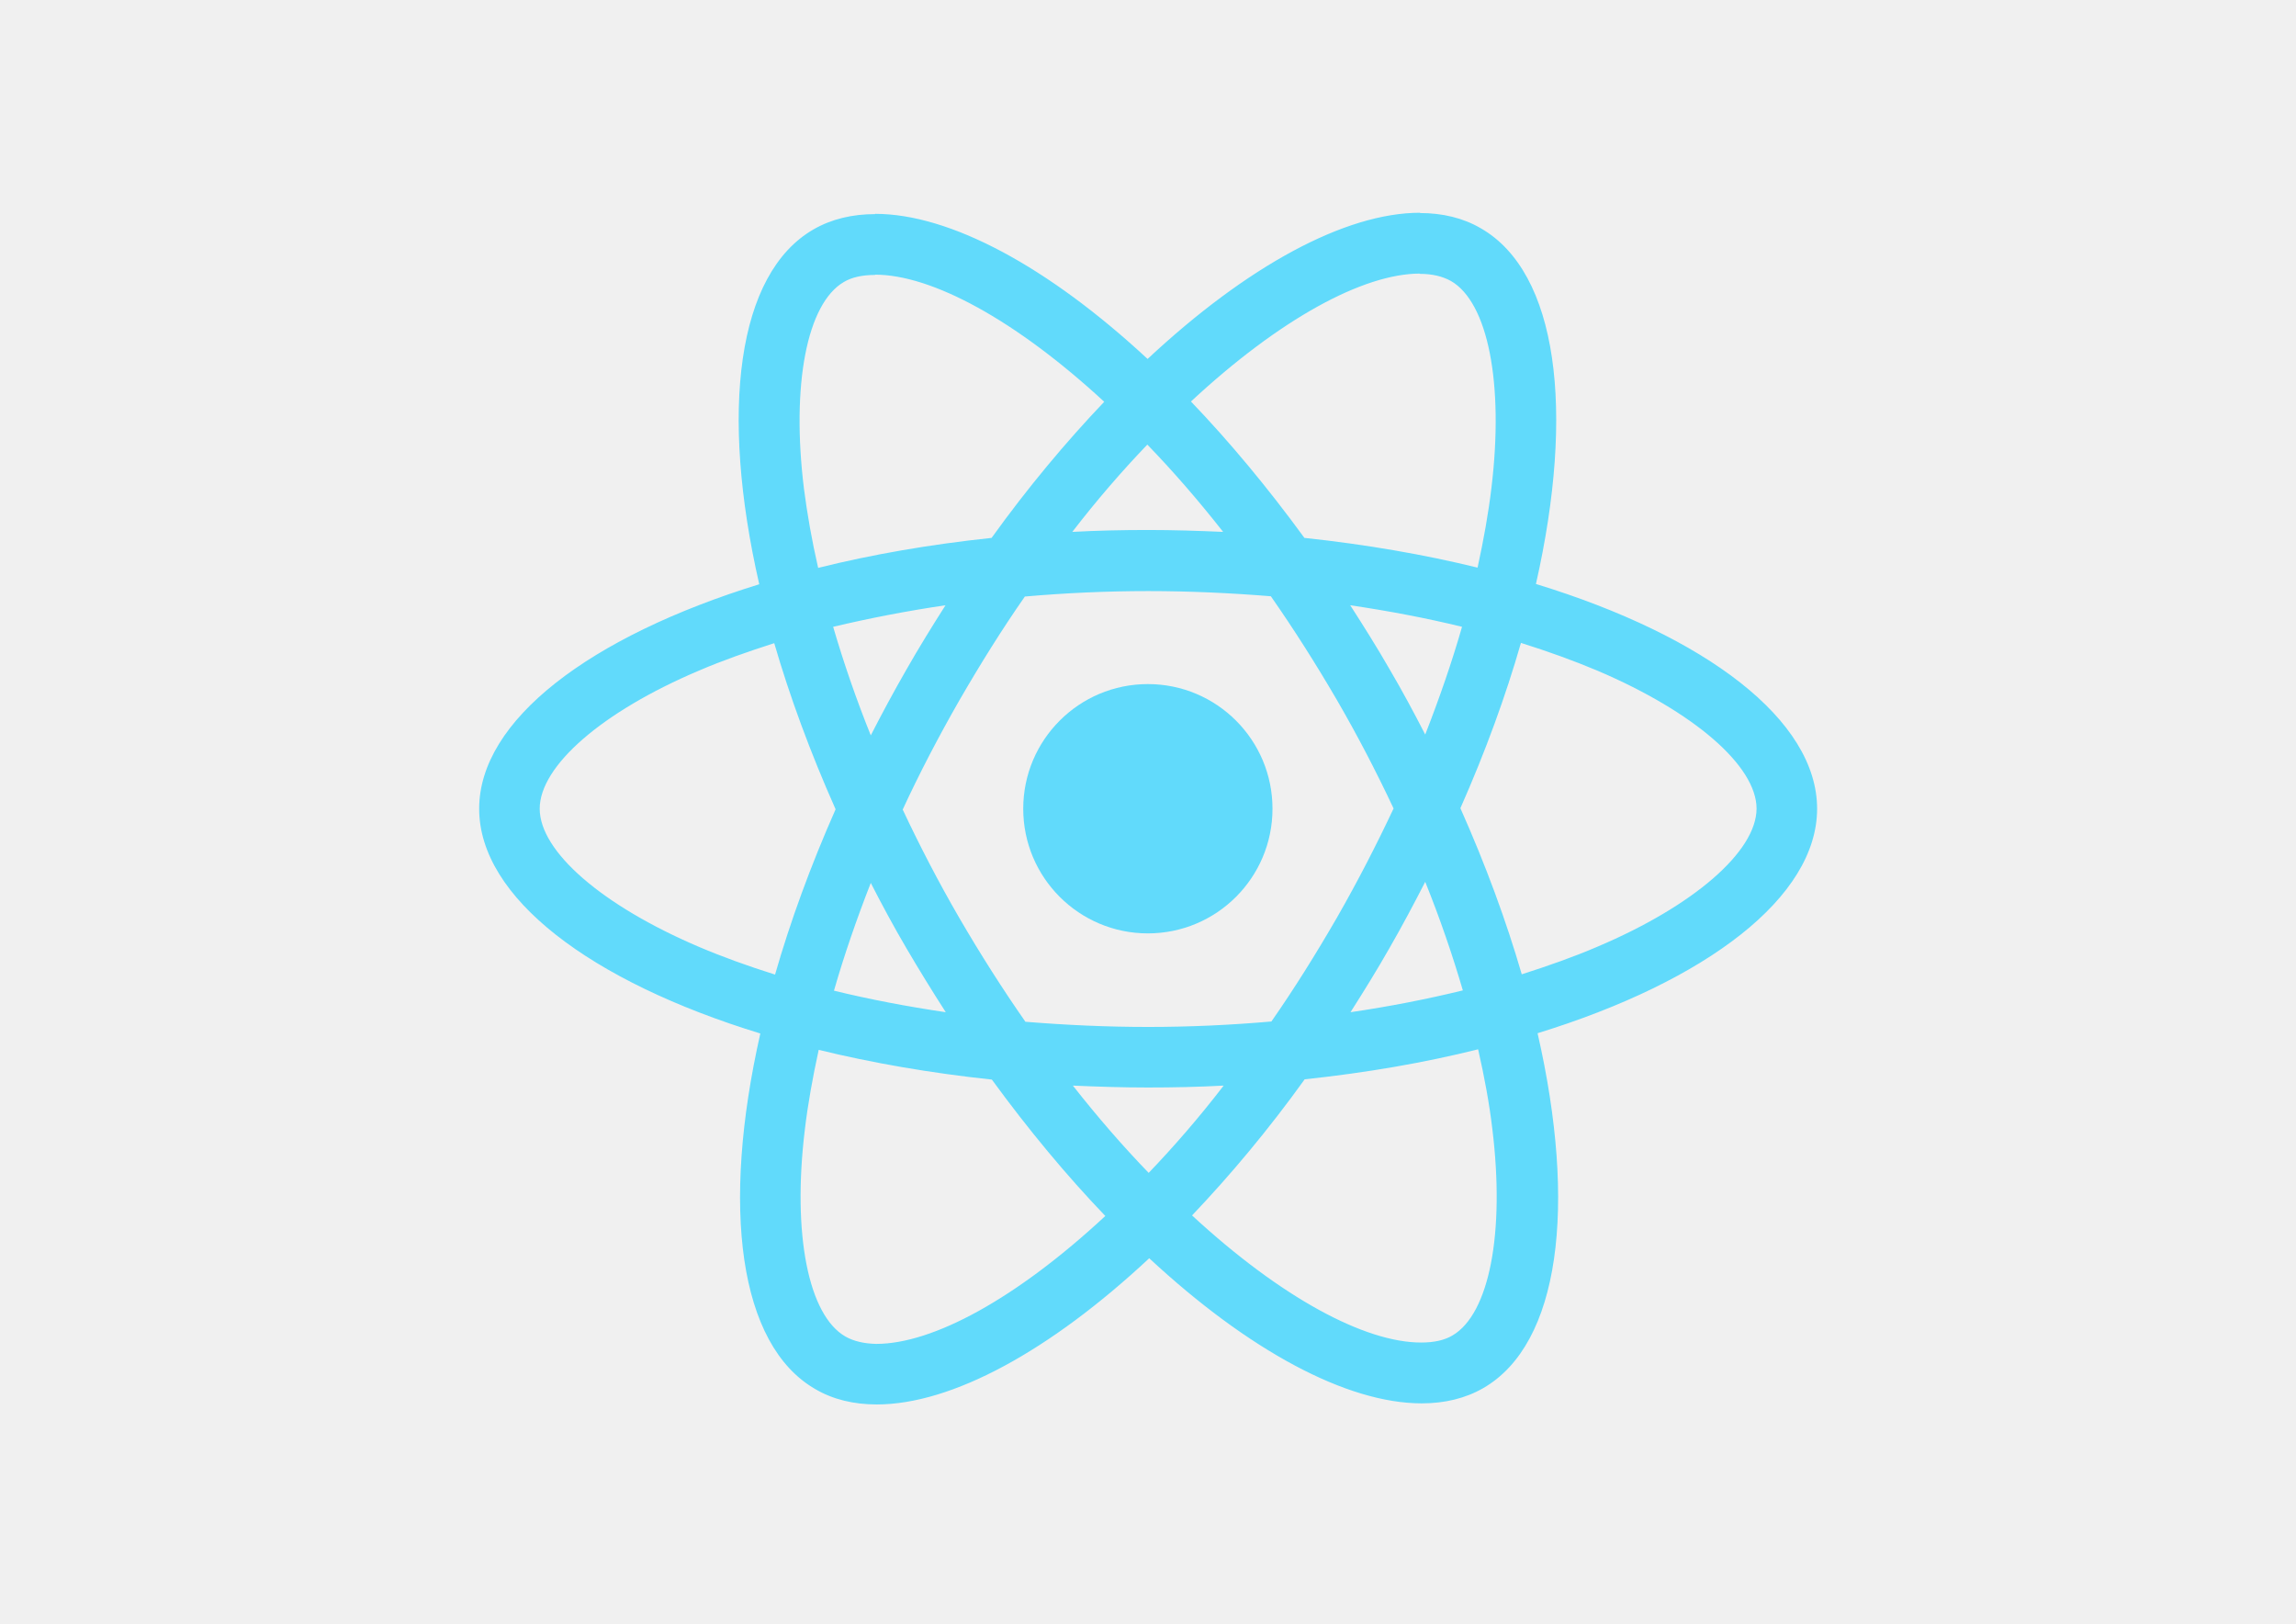
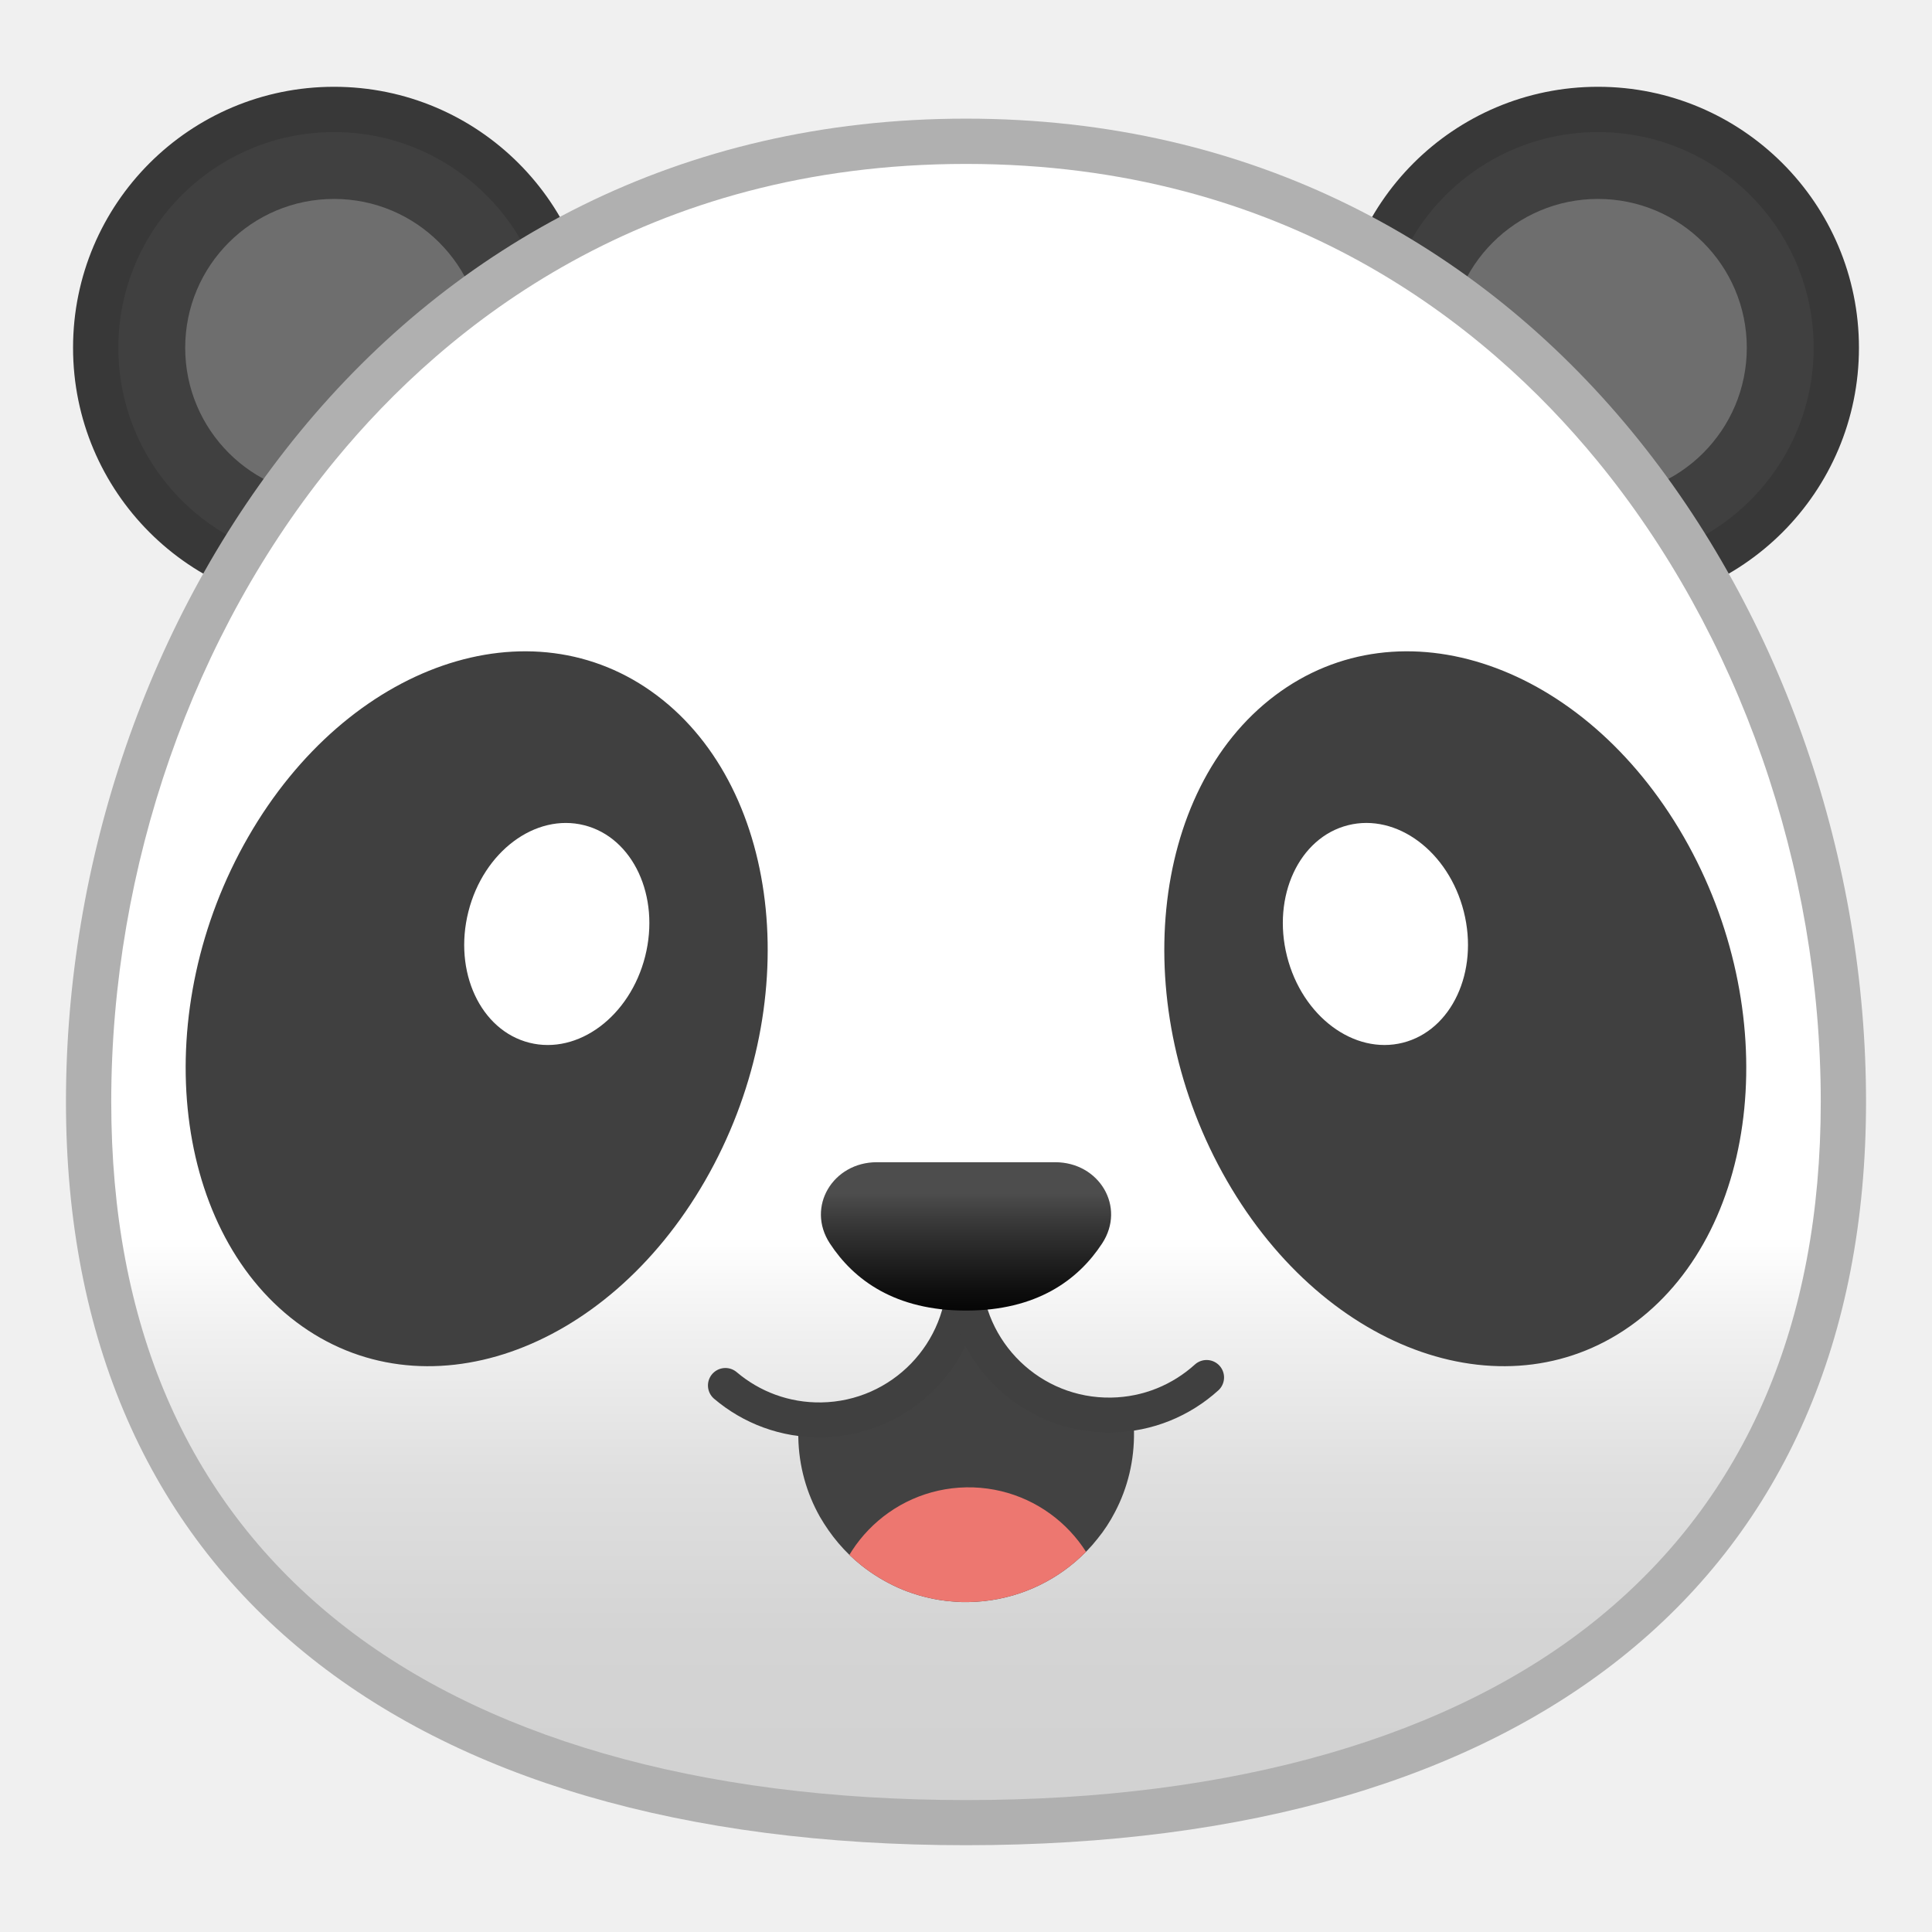
- <svg xmlns="http://www.w3.org/2000/svg" viewBox="0 0 841.9 595.3">
-   <g fill="#61DAFB">
-     <path d="M666.3 296.5c0-32.5-40.7-63.3-103.1-82.4 14.4-63.6 8-114.2-20.2-130.4-6.5-3.8-14.1-5.6-22.4-5.6v22.3c4.6 0 8.3.9 11.4 2.6 13.6 7.8 19.5 37.5 14.9 75.7-1.1 9.4-2.9 19.3-5.1 29.4-19.6-4.8-41-8.5-63.5-10.9-13.5-18.5-27.5-35.3-41.6-50 32.6-30.3 63.2-46.9 84-46.9V78c-27.5 0-63.5 19.6-99.9 53.6-36.4-33.8-72.4-53.2-99.9-53.2v22.3c20.7 0 51.4 16.5 84 46.6-14 14.7-28 31.4-41.3 49.9-22.6 2.4-44 6.1-63.6 11-2.3-10-4-19.7-5.2-29-4.7-38.2 1.1-67.9 14.6-75.8 3-1.8 6.9-2.6 11.5-2.6V78.5c-8.4 0-16 1.8-22.6 5.6-28.1 16.2-34.4 66.7-19.9 130.1-62.2 19.2-102.7 49.9-102.7 82.3 0 32.5 40.7 63.3 103.1 82.4-14.4 63.6-8 114.2 20.2 130.4 6.5 3.8 14.1 5.6 22.5 5.6 27.5 0 63.5-19.6 99.9-53.6 36.4 33.8 72.4 53.2 99.9 53.2 8.4 0 16-1.8 22.6-5.6 28.1-16.2 34.4-66.7 19.9-130.1 62-19.1 102.5-49.9 102.5-82.3zm-130.2-66.7c-3.7 12.9-8.3 26.2-13.5 39.5-4.1-8-8.4-16-13.1-24-4.6-8-9.5-15.8-14.4-23.4 14.2 2.1 27.9 4.7 41 7.9zm-45.8 106.5c-7.8 13.5-15.8 26.3-24.1 38.2-14.9 1.3-30 2-45.2 2-15.1 0-30.2-.7-45-1.9-8.3-11.9-16.4-24.6-24.2-38-7.6-13.1-14.5-26.4-20.8-39.8 6.2-13.4 13.2-26.8 20.7-39.9 7.8-13.5 15.8-26.3 24.1-38.2 14.9-1.3 30-2 45.2-2 15.1 0 30.2.7 45 1.9 8.3 11.9 16.4 24.6 24.2 38 7.6 13.1 14.5 26.4 20.8 39.8-6.3 13.4-13.2 26.8-20.7 39.9zm32.3-13c5.4 13.4 10 26.8 13.8 39.8-13.1 3.2-26.9 5.9-41.2 8 4.9-7.7 9.8-15.6 14.4-23.7 4.6-8 8.9-16.1 13-24.1zM421.2 430c-9.3-9.6-18.6-20.3-27.8-32 9 .4 18.2.7 27.5.7 9.4 0 18.7-.2 27.8-.7-9 11.7-18.3 22.4-27.5 32zm-74.4-58.9c-14.2-2.1-27.9-4.7-41-7.9 3.7-12.9 8.3-26.2 13.5-39.5 4.1 8 8.4 16 13.1 24 4.7 8 9.5 15.8 14.4 23.4zM420.7 163c9.3 9.6 18.6 20.3 27.8 32-9-.4-18.2-.7-27.5-.7-9.4 0-18.7.2-27.8.7 9-11.7 18.3-22.4 27.5-32zm-74 58.9c-4.9 7.7-9.8 15.6-14.4 23.7-4.6 8-8.9 16-13 24-5.4-13.4-10-26.8-13.8-39.8 13.1-3.1 26.9-5.8 41.2-7.9zm-90.5 125.2c-35.4-15.1-58.3-34.9-58.3-50.6 0-15.7 22.9-35.6 58.3-50.6 8.6-3.7 18-7 27.7-10.1 5.7 19.6 13.2 40 22.5 60.9-9.2 20.8-16.6 41.1-22.2 60.6-9.9-3.1-19.3-6.5-28-10.2zM310 490c-13.6-7.8-19.5-37.5-14.9-75.7 1.1-9.4 2.9-19.3 5.1-29.4 19.6 4.8 41 8.5 63.5 10.9 13.5 18.5 27.5 35.3 41.6 50-32.6 30.3-63.2 46.9-84 46.9-4.5-.1-8.3-1-11.3-2.7zm237.2-76.2c4.7 38.2-1.1 67.9-14.6 75.8-3 1.8-6.9 2.6-11.5 2.6-20.7 0-51.4-16.5-84-46.6 14-14.7 28-31.4 41.3-49.9 22.6-2.4 44-6.1 63.6-11 2.3 10.1 4.1 19.8 5.2 29.1zm38.5-66.7c-8.6 3.7-18 7-27.7 10.1-5.7-19.6-13.2-40-22.5-60.9 9.2-20.8 16.6-41.1 22.2-60.6 9.9 3.1 19.3 6.5 28.1 10.2 35.4 15.1 58.3 34.9 58.3 50.6-.1 15.7-23 35.6-58.4 50.6zM320.8 78.4z" />
-     <circle cx="420.9" cy="296.5" r="45.7" />
-     <path d="M520.5 78.1z" />
+ <svg xmlns="http://www.w3.org/2000/svg" xmlns:xlink="http://www.w3.org/1999/xlink" width="128" height="128" style="enable-background:new 0 0 128 128;">
+   <g id="Layer_2">
+     <g>
+       <g>
+         <path d="M22.13,38.83c-8.71,0-15.79-7.08-15.79-15.79S13.43,7.25,22.13,7.25s15.79,7.08,15.79,15.79 S30.84,38.83,22.13,38.83z" style="fill:#404040;" />
+         <path d="M22.13,8.75c7.88,0,14.29,6.41,14.29,14.29s-6.41,14.29-14.29,14.29S7.84,30.92,7.84,23.04 S14.26,8.75,22.13,8.75 M22.13,5.75c-9.55,0-17.29,7.74-17.29,17.29c0,9.55,7.74,17.29,17.29,17.29 c9.55,0,17.29-7.74,17.29-17.29C39.42,13.49,31.68,5.75,22.13,5.75L22.13,5.75z" style="fill:#383838;" />
+       </g>
+       <circle cx="22.13" cy="23.04" r="9.86" style="fill:#6E6E6E;" />
+       <g>
+         <path d="M105.87,38.83c-8.71,0-15.79-7.08-15.79-15.79s7.08-15.79,15.79-15.79s15.79,7.08,15.79,15.79 S114.57,38.83,105.87,38.83z" style="fill:#404040;" />
+         <path d="M105.87,8.75c7.88,0,14.29,6.41,14.29,14.29s-6.41,14.29-14.29,14.29 c-7.88,0-14.29-6.41-14.29-14.29S97.99,8.75,105.87,8.75 M105.87,5.75c-9.55,0-17.29,7.74-17.29,17.29 c0,9.55,7.74,17.29,17.29,17.29c9.55,0,17.29-7.74,17.29-17.29C123.16,13.49,115.41,5.75,105.87,5.75L105.87,5.75z" style="fill:#383838;" />
+       </g>
+       <circle cx="105.87" cy="23.04" r="9.86" style="fill:#6E6E6E;" />
+     </g>
+     <g>
+       <linearGradient id="SVGID_1_" gradientUnits="userSpaceOnUse" x1="64" x2="64" y1="120.75" y2="9.359">
+         <stop offset="9.765625e-04" style="stop-color:#D1D1D1" />
+         <stop offset="0.112" style="stop-color:#D4D4D4" />
+         <stop offset="0.206" style="stop-color:#DFDFDF" />
+         <stop offset="0.295" style="stop-color:#F1F1F1" />
+         <stop offset="0.348" style="stop-color:#FFFFFF" />
+       </linearGradient>
+       <path d="M64,120.75c-36.94,0-58.13-17.41-58.13-47.76c0-15.89,5.53-31.73,15.18-43.46 C28.62,20.33,42.21,9.36,64,9.36s35.38,10.97,42.95,20.17c9.65,11.73,15.18,27.57,15.18,43.46 C122.13,103.34,100.94,120.75,64,120.75z" style="fill:url(#SVGID_1_);" />
+       <path d="M64,10.86c21.2,0,34.43,10.67,41.79,19.63c9.43,11.47,14.84,26.96,14.84,42.51 c0,14.7-4.94,26.19-14.67,34.15c-9.68,7.92-24.19,12.11-41.95,12.11s-32.27-4.19-41.95-12.11C12.31,99.18,7.37,87.69,7.37,72.99 c0-15.55,5.41-31.04,14.84-42.51C29.57,21.53,42.8,10.86,64,10.86 M64,7.86C25.89,7.86,4.37,41.4,4.37,72.99 S26.56,122.25,64,122.25s59.63-17.67,59.63-49.26S102.11,7.86,64,7.86L64,7.86z" style="fill:#B0B0B0;" />
+     </g>
+     <g>
+       <path d="M19.63,87.59c8.35,6.29,20.48,2.1,27.08-9.36s5.18-25.85-3.18-32.15s-20.48-2.1-27.08,9.36 S11.28,81.3,19.63,87.59z" style="fill:#404040;" />
+       <ellipse cx="36.88" cy="61.88" rx="7.43" ry="6.04" style="fill:#FFFFFF;" transform="matrix(0.2448 -0.9696 0.9696 0.2448 -32.1389 82.4895)" />
+     </g>
+     <g>
+       <path d="M108.37,87.59c-8.35,6.29-20.48,2.1-27.08-9.36c-6.6-11.46-5.18-25.85,3.18-32.15 s20.48-2.1,27.08,9.36C118.14,66.91,116.72,81.3,108.37,87.59z" style="fill:#404040;" />
+       <ellipse cx="91.12" cy="61.88" rx="6.04" ry="7.43" style="fill:#FFFFFF;" transform="matrix(0.9696 -0.2448 0.2448 0.9696 -12.3736 24.1855)" />
+     </g>
+     <g>
+       <g>
+         <defs>
+           <path id="SVGID_2_" d="M75.12,94.15l0.01,0.69c0.03,1.92-0.42,3.73-1.25,5.32c-0.33,0.64-0.72,1.24-1.17,1.79 c-0.44,0.56-0.94,1.07-1.48,1.53c-1.9,1.62-4.35,2.61-7.03,2.66h0c-0.34,0.01-0.67,0-1-0.03c-0.33-0.02-0.65-0.06-0.97-0.11 c-0.96-0.16-1.88-0.43-2.75-0.82c-0.86-0.39-1.67-0.88-2.4-1.46c-0.56-0.44-1.07-0.94-1.53-1.48c-0.46-0.54-0.87-1.13-1.23-1.75 c-0.88-1.56-1.4-3.36-1.43-5.28l-0.01-0.69c4.94-0.08,11.08-2.81,10.99-8.37v0h0v0C63.95,91.71,70.17,94.24,75.12,94.15z" />
+         </defs>
+         <defs>
+           <path id="SVGID_3_" d="M75.12,94.15l0.01,0.69c0.03,1.92-0.42,3.73-1.25,5.32c-0.33,0.64-0.72,1.24-1.17,1.79 c-0.44,0.56-0.94,1.07-1.48,1.53c-1.9,1.62-4.35,2.61-7.03,2.66h0c-0.34,0.01-0.67,0-1-0.03c-0.33-0.02-0.65-0.06-0.97-0.11 c-0.96-0.16-1.88-0.43-2.75-0.82c-0.86-0.39-1.67-0.88-2.4-1.46c-0.56-0.44-1.07-0.94-1.53-1.48c-0.46-0.54-0.87-1.13-1.23-1.75 c-0.88-1.56-1.4-3.36-1.43-5.28l-0.01-0.69c4.94-0.08,11.08-2.81,10.99-8.37v0h0v0C63.95,91.71,70.17,94.24,75.12,94.15z" />
+         </defs>
+         <use style="overflow:visible;fill:#424242;" xlink:href="#SVGID_3_" />
+         <clipPath id="SVGID_4_">
+           <use style="overflow:visible;" xlink:href="#SVGID_2_" />
+         </clipPath>
+         <clipPath id="SVGID_5_" style="clip-path:url(#SVGID_4_);">
+           <use style="overflow:visible;" xlink:href="#SVGID_3_" />
+         </clipPath>
+         <path d="M54.96,107.91c-0.08-5.09,3.97-9.28,9.06-9.37 c5.09-0.08,9.28,3.97,9.37,9.06" style="clip-path:url(#SVGID_5_);fill:#ED7770;" />
+       </g>
+       <path d=" M63.9,84.29c0.09,5.31-4.15,9.69-9.46,9.78c-2.43,0.04-4.66-0.82-6.38-2.28" style="fill:none;stroke:#404040;stroke-width:2.313;stroke-linecap:round;stroke-linejoin:round;stroke-miterlimit:10;" />
+       <path d=" M63.86,84.29c0.09,5.31,4.47,9.55,9.78,9.46c2.43-0.04,4.63-0.98,6.3-2.49" style="fill:none;stroke:#404040;stroke-width:2.313;stroke-linecap:round;stroke-linejoin:round;stroke-miterlimit:10;" />
+     </g>
+     <linearGradient id="SVGID_6_" gradientUnits="userSpaceOnUse" x1="64" x2="64" y1="77.389" y2="87.591">
+       <stop offset="0.163" style="stop-color:#4D4D4D" />
+       <stop offset="0.367" style="stop-color:#373737" />
+       <stop offset="0.784" style="stop-color:#0F0F0F" />
+       <stop offset="1" style="stop-color:#000000" />
+     </linearGradient>
+     <path d="M64,86.83c4.68,0,7.43-2.02,9.02-4.45c1.59-2.43-0.2-5.38-3.11-5.38H58.09 c-2.9,0-4.7,2.95-3.11,5.38C56.57,84.81,59.32,86.83,64,86.83z" style="fill:url(#SVGID_6_);" />
+   </g>
+   <g id="Layer_1" style="display:none;">
+     <g style="display:inline;">
+       <g style="opacity:0.6;">
+         <circle cx="64" cy="64" r="28" style="opacity:0.61;fill:none;stroke:#000000;stroke-width:0.263;stroke-miterlimit:10;" />
+         <line style="opacity:0.61;fill:none;stroke:#000000;stroke-width:0.25;stroke-miterlimit:10;" x1="84" x2="84" y1="0" y2="128" />
+         <line style="opacity:0.61;fill:none;stroke:#000000;stroke-width:0.25;stroke-miterlimit:10;" x1="44" x2="44" y1="0" y2="128" />
+         <line style="opacity:0.61;fill:none;stroke:#000000;stroke-width:0.25;stroke-miterlimit:10;" x1="64" x2="64" y1="0" y2="128" />
+         <line style="opacity:0.61;fill:none;stroke:#000000;stroke-width:0.25;stroke-miterlimit:10;" x1="128" x2="0" y1="64" y2="64" />
+         <line style="opacity:0.61;fill:none;stroke:#000000;stroke-width:0.25;stroke-miterlimit:10;" x1="128" x2="0" y1="44" y2="44" />
+         <line style="opacity:0.61;fill:none;stroke:#000000;stroke-width:0.25;stroke-miterlimit:10;" x1="128" x2="0" y1="83.75" y2="83.75" />
+         <line style="opacity:0.61;fill:none;stroke:#000000;stroke-width:0.25;stroke-miterlimit:10;" x1="128" x2="0" y1="128" y2="0" />
+         <line style="opacity:0.61;fill:none;stroke:#000000;stroke-width:0.25;stroke-miterlimit:10;" x1="0" x2="128" y1="128" y2="0" />
+         <g style="opacity:0.61;">
+           <path d="M64,4.26c32.94,0,59.74,26.8,59.74,59.74S96.94,123.74,64,123.74S4.26,96.94,4.26,64S31.06,4.26,64,4.26 M64,4 C30.86,4,4,30.86,4,64s26.86,60,60,60s60-26.86,60-60S97.14,4,64,4L64,4z" />
+         </g>
+         <path d="M107.97,115.97H20.03 c-4.42,0-8.03-3.61-8.03-8.03V20.03c0-4.42,3.61-8.03,8.03-8.03h87.94c4.42,0,8.03,3.61,8.03,8.03v87.91 C116,112.36,112.39,115.97,107.97,115.97z" style="opacity:0.61;fill:none;stroke:#000000;stroke-width:0.258;stroke-miterlimit:10;" />
+         <path d="M100,124H28c-4.4,0-8-3.6-8-8 V12c0-4.4,3.6-8,8-8h72c4.4,0,8,3.6,8,8v104C108,120.4,104.4,124,100,124z" style="opacity:0.61;fill:none;stroke:#000000;stroke-width:0.263;stroke-miterlimit:10;" />
+         <path d="M113.77,108H14.23 C8.6,108,4,103.4,4,97.77V30.28c0-5.63,4.6-10.23,10.23-10.23h99.54c5.63,0,10.23,4.6,10.23,10.23v67.48 C124,103.4,119.4,108,113.77,108z" style="opacity:0.61;fill:none;stroke:#000000;stroke-width:0.263;stroke-miterlimit:10;" />
+       </g>
+       <g>
+         <g style="opacity:0.2;">
+           <defs>
+             <rect id="SVGID_24_" height="128" style="opacity:0.2;" width="128" x="0" y="0" />
+           </defs>
+           <clipPath id="SVGID_7_">
+             <use style="overflow:visible;" xlink:href="#SVGID_24_" />
+           </clipPath>
+           <g style="clip-path:url(#SVGID_7_);">
+             <g>
+               <line style="fill:none;stroke:#000000;stroke-width:0.25;stroke-miterlimit:10;" x1="-28" x2="-28" y1="160" y2="-32" />
+               <line style="fill:none;stroke:#000000;stroke-width:0.25;stroke-miterlimit:10;" x1="-24" x2="-24" y1="160" y2="-32" />
+               <line style="fill:none;stroke:#000000;stroke-width:0.25;stroke-miterlimit:10;" x1="-20" x2="-20" y1="160" y2="-32" />
+               <line style="fill:none;stroke:#000000;stroke-width:0.25;stroke-miterlimit:10;" x1="-16" x2="-16" y1="160" y2="-32" />
+               <line style="fill:none;stroke:#000000;stroke-width:0.25;stroke-miterlimit:10;" x1="-12" x2="-12" y1="160" y2="-32" />
+               <line style="fill:none;stroke:#000000;stroke-width:0.25;stroke-miterlimit:10;" x1="-8" x2="-8" y1="160" y2="-32" />
+               <line style="fill:none;stroke:#000000;stroke-width:0.25;stroke-miterlimit:10;" x1="-4" x2="-4" y1="160" y2="-32" />
+               <line style="fill:none;stroke:#000000;stroke-width:0.25;stroke-miterlimit:10;" x1="0" x2="0" y1="160" y2="-32" />
+               <line style="fill:none;stroke:#000000;stroke-width:0.25;stroke-miterlimit:10;" x1="4" x2="4" y1="160" y2="-32" />
+               <line style="fill:none;stroke:#000000;stroke-width:0.25;stroke-miterlimit:10;" x1="8" x2="8" y1="160" y2="-32" />
+               <line style="fill:none;stroke:#000000;stroke-width:0.25;stroke-miterlimit:10;" x1="12" x2="12" y1="160" y2="-32" />
+               <line style="fill:none;stroke:#000000;stroke-width:0.25;stroke-miterlimit:10;" x1="16" x2="16" y1="160" y2="-32" />
+               <line style="fill:none;stroke:#000000;stroke-width:0.25;stroke-miterlimit:10;" x1="20" x2="20" y1="160" y2="-32" />
+               <line style="fill:none;stroke:#000000;stroke-width:0.25;stroke-miterlimit:10;" x1="24" x2="24" y1="160" y2="-32" />
+               <line style="fill:none;stroke:#000000;stroke-width:0.25;stroke-miterlimit:10;" x1="28" x2="28" y1="160" y2="-32" />
+               <line style="fill:none;stroke:#000000;stroke-width:0.25;stroke-miterlimit:10;" x1="32" x2="32" y1="160" y2="-32" />
+               <line style="fill:none;stroke:#000000;stroke-width:0.25;stroke-miterlimit:10;" x1="36" x2="36" y1="160" y2="-32" />
+               <line style="fill:none;stroke:#000000;stroke-width:0.25;stroke-miterlimit:10;" x1="40" x2="40" y1="160" y2="-32" />
+               <line style="fill:none;stroke:#000000;stroke-width:0.25;stroke-miterlimit:10;" x1="44" x2="44" y1="160" y2="-32" />
+               <line style="fill:none;stroke:#000000;stroke-width:0.25;stroke-miterlimit:10;" x1="48" x2="48" y1="160" y2="-32" />
+               <line style="fill:none;stroke:#000000;stroke-width:0.25;stroke-miterlimit:10;" x1="52" x2="52" y1="160" y2="-32" />
+               <line style="fill:none;stroke:#000000;stroke-width:0.25;stroke-miterlimit:10;" x1="56" x2="56" y1="160" y2="-32" />
+               <line style="fill:none;stroke:#000000;stroke-width:0.25;stroke-miterlimit:10;" x1="60" x2="60" y1="160" y2="-32" />
+               <line style="fill:none;stroke:#000000;stroke-width:0.25;stroke-miterlimit:10;" x1="64" x2="64" y1="160" y2="-32" />
+               <line style="fill:none;stroke:#000000;stroke-width:0.25;stroke-miterlimit:10;" x1="68" x2="68" y1="160" y2="-32" />
+               <line style="fill:none;stroke:#000000;stroke-width:0.25;stroke-miterlimit:10;" x1="72" x2="72" y1="160" y2="-32" />
+               <line style="fill:none;stroke:#000000;stroke-width:0.25;stroke-miterlimit:10;" x1="76" x2="76" y1="160" y2="-32" />
+               <line style="fill:none;stroke:#000000;stroke-width:0.25;stroke-miterlimit:10;" x1="80" x2="80" y1="160" y2="-32" />
+               <line style="fill:none;stroke:#000000;stroke-width:0.25;stroke-miterlimit:10;" x1="84" x2="84" y1="160" y2="-32" />
+               <line style="fill:none;stroke:#000000;stroke-width:0.25;stroke-miterlimit:10;" x1="88" x2="88" y1="160" y2="-32" />
+               <line style="fill:none;stroke:#000000;stroke-width:0.25;stroke-miterlimit:10;" x1="92" x2="92" y1="160" y2="-32" />
+               <line style="fill:none;stroke:#000000;stroke-width:0.25;stroke-miterlimit:10;" x1="96" x2="96" y1="160" y2="-32" />
+               <line style="fill:none;stroke:#000000;stroke-width:0.25;stroke-miterlimit:10;" x1="100" x2="100" y1="160" y2="-32" />
+               <line style="fill:none;stroke:#000000;stroke-width:0.25;stroke-miterlimit:10;" x1="104" x2="104" y1="160" y2="-32" />
+               <line style="fill:none;stroke:#000000;stroke-width:0.25;stroke-miterlimit:10;" x1="108" x2="108" y1="160" y2="-32" />
+               <line style="fill:none;stroke:#000000;stroke-width:0.25;stroke-miterlimit:10;" x1="112" x2="112" y1="160" y2="-32" />
+               <line style="fill:none;stroke:#000000;stroke-width:0.25;stroke-miterlimit:10;" x1="116" x2="116" y1="160" y2="-32" />
+               <line style="fill:none;stroke:#000000;stroke-width:0.25;stroke-miterlimit:10;" x1="120" x2="120" y1="160" y2="-32" />
+               <line style="fill:none;stroke:#000000;stroke-width:0.25;stroke-miterlimit:10;" x1="124" x2="124" y1="160" y2="-32" />
+               <line style="fill:none;stroke:#000000;stroke-width:0.25;stroke-miterlimit:10;" x1="128" x2="128" y1="160" y2="-32" />
+               <line style="fill:none;stroke:#000000;stroke-width:0.25;stroke-miterlimit:10;" x1="132" x2="132" y1="160" y2="-32" />
+               <line style="fill:none;stroke:#000000;stroke-width:0.25;stroke-miterlimit:10;" x1="136" x2="136" y1="160" y2="-32" />
+               <line style="fill:none;stroke:#000000;stroke-width:0.25;stroke-miterlimit:10;" x1="137" x2="137" y1="166.05" y2="-25.95" />
+               <line style="fill:none;stroke:#000000;stroke-width:0.25;stroke-miterlimit:10;" x1="144" x2="144" y1="160" y2="-32" />
+               <line style="fill:none;stroke:#000000;stroke-width:0.25;stroke-miterlimit:10;" x1="148" x2="148" y1="160" y2="-32" />
+               <line style="fill:none;stroke:#000000;stroke-width:0.25;stroke-miterlimit:10;" x1="152" x2="152" y1="160" y2="-32" />
+               <line style="fill:none;stroke:#000000;stroke-width:0.25;stroke-miterlimit:10;" x1="156" x2="156" y1="160" y2="-32" />
+             </g>
+             <g>
+               <line style="fill:none;stroke:#000000;stroke-width:0.25;stroke-miterlimit:10;" x1="-32" x2="160" y1="-28" y2="-28" />
+               <line style="fill:none;stroke:#000000;stroke-width:0.25;stroke-miterlimit:10;" x1="-32" x2="160" y1="-24" y2="-24" />
+               <line style="fill:none;stroke:#000000;stroke-width:0.25;stroke-miterlimit:10;" x1="-32" x2="160" y1="-20" y2="-20" />
+               <line style="fill:none;stroke:#000000;stroke-width:0.25;stroke-miterlimit:10;" x1="-32" x2="160" y1="-16" y2="-16" />
+               <line style="fill:none;stroke:#000000;stroke-width:0.25;stroke-miterlimit:10;" x1="-32" x2="160" y1="-12" y2="-12" />
+               <line style="fill:none;stroke:#000000;stroke-width:0.25;stroke-miterlimit:10;" x1="-32" x2="160" y1="-8" y2="-8" />
+               <line style="fill:none;stroke:#000000;stroke-width:0.25;stroke-miterlimit:10;" x1="-32" x2="160" y1="-4" y2="-4" />
+               <line style="fill:none;stroke:#000000;stroke-width:0.25;stroke-miterlimit:10;" x1="-32" x2="160" y1="0" y2="0" />
+               <line style="fill:none;stroke:#000000;stroke-width:0.25;stroke-miterlimit:10;" x1="-32" x2="160" y1="4" y2="4" />
+               <line style="fill:none;stroke:#000000;stroke-width:0.25;stroke-miterlimit:10;" x1="-32" x2="160" y1="8" y2="8" />
+               <line style="fill:none;stroke:#000000;stroke-width:0.25;stroke-miterlimit:10;" x1="-32" x2="160" y1="12" y2="12" />
+               <line style="fill:none;stroke:#000000;stroke-width:0.25;stroke-miterlimit:10;" x1="-32" x2="160" y1="16" y2="16" />
+               <line style="fill:none;stroke:#000000;stroke-width:0.25;stroke-miterlimit:10;" x1="-32" x2="160" y1="20" y2="20" />
+               <line style="fill:none;stroke:#000000;stroke-width:0.25;stroke-miterlimit:10;" x1="-32" x2="160" y1="24" y2="24" />
+               <line style="fill:none;stroke:#000000;stroke-width:0.25;stroke-miterlimit:10;" x1="-32" x2="160" y1="28" y2="28" />
+               <line style="fill:none;stroke:#000000;stroke-width:0.25;stroke-miterlimit:10;" x1="-32" x2="160" y1="32" y2="32" />
+               <line style="fill:none;stroke:#000000;stroke-width:0.25;stroke-miterlimit:10;" x1="-32" x2="160" y1="36" y2="36" />
+               <line style="fill:none;stroke:#000000;stroke-width:0.25;stroke-miterlimit:10;" x1="-32" x2="160" y1="40" y2="40" />
+               <line style="fill:none;stroke:#000000;stroke-width:0.25;stroke-miterlimit:10;" x1="-32" x2="160" y1="44" y2="44" />
+               <line style="fill:none;stroke:#000000;stroke-width:0.25;stroke-miterlimit:10;" x1="-32" x2="160" y1="48" y2="48" />
+               <line style="fill:none;stroke:#000000;stroke-width:0.25;stroke-miterlimit:10;" x1="-32" x2="160" y1="52" y2="52" />
+               <line style="fill:none;stroke:#000000;stroke-width:0.25;stroke-miterlimit:10;" x1="-32" x2="160" y1="56" y2="56" />
+               <line style="fill:none;stroke:#000000;stroke-width:0.25;stroke-miterlimit:10;" x1="-32" x2="160" y1="60" y2="60" />
+               <line style="fill:none;stroke:#000000;stroke-width:0.25;stroke-miterlimit:10;" x1="-32" x2="160" y1="64" y2="64" />
+               <line style="fill:none;stroke:#000000;stroke-width:0.25;stroke-miterlimit:10;" x1="-32" x2="160" y1="68" y2="68" />
+               <line style="fill:none;stroke:#000000;stroke-width:0.25;stroke-miterlimit:10;" x1="-32" x2="160" y1="72" y2="72" />
+               <line style="fill:none;stroke:#000000;stroke-width:0.25;stroke-miterlimit:10;" x1="-32" x2="160" y1="76" y2="76" />
+               <line style="fill:none;stroke:#000000;stroke-width:0.25;stroke-miterlimit:10;" x1="-32" x2="160" y1="80" y2="80" />
+               <line style="fill:none;stroke:#000000;stroke-width:0.25;stroke-miterlimit:10;" x1="-32" x2="160" y1="84" y2="84" />
+               <line style="fill:none;stroke:#000000;stroke-width:0.25;stroke-miterlimit:10;" x1="-32" x2="160" y1="88" y2="88" />
+               <line style="fill:none;stroke:#000000;stroke-width:0.25;stroke-miterlimit:10;" x1="-32" x2="160" y1="92" y2="92" />
+               <line style="fill:none;stroke:#000000;stroke-width:0.25;stroke-miterlimit:10;" x1="-32" x2="160" y1="96" y2="96" />
+               <line style="fill:none;stroke:#000000;stroke-width:0.25;stroke-miterlimit:10;" x1="-32" x2="160" y1="100" y2="100" />
+               <line style="fill:none;stroke:#000000;stroke-width:0.25;stroke-miterlimit:10;" x1="-32" x2="160" y1="104" y2="104" />
+               <line style="fill:none;stroke:#000000;stroke-width:0.25;stroke-miterlimit:10;" x1="-32" x2="160" y1="108" y2="108" />
+               <line style="fill:none;stroke:#000000;stroke-width:0.25;stroke-miterlimit:10;" x1="-32" x2="160" y1="112" y2="112" />
+               <line style="fill:none;stroke:#000000;stroke-width:0.25;stroke-miterlimit:10;" x1="-32" x2="160" y1="116" y2="116" />
+               <line style="fill:none;stroke:#000000;stroke-width:0.25;stroke-miterlimit:10;" x1="-32" x2="160" y1="120" y2="120" />
+               <line style="fill:none;stroke:#000000;stroke-width:0.25;stroke-miterlimit:10;" x1="-32" x2="160" y1="124" y2="124" />
+               <line style="fill:none;stroke:#000000;stroke-width:0.25;stroke-miterlimit:10;" x1="-32" x2="160" y1="128" y2="128" />
+               <line style="fill:none;stroke:#000000;stroke-width:0.25;stroke-miterlimit:10;" x1="-32" x2="160" y1="132" y2="132" />
+               <line style="fill:none;stroke:#000000;stroke-width:0.25;stroke-miterlimit:10;" x1="-32" x2="160" y1="136" y2="136" />
+               <line style="fill:none;stroke:#000000;stroke-width:0.25;stroke-miterlimit:10;" x1="-32" x2="160" y1="140" y2="140" />
+               <line style="fill:none;stroke:#000000;stroke-width:0.25;stroke-miterlimit:10;" x1="-32" x2="160" y1="144" y2="144" />
+               <line style="fill:none;stroke:#000000;stroke-width:0.25;stroke-miterlimit:10;" x1="-32" x2="160" y1="148" y2="148" />
+               <line style="fill:none;stroke:#000000;stroke-width:0.25;stroke-miterlimit:10;" x1="-32" x2="160" y1="152" y2="152" />
+               <line style="fill:none;stroke:#000000;stroke-width:0.25;stroke-miterlimit:10;" x1="-32" x2="160" y1="156" y2="156" />
+             </g>
+             <path d="M159.75-31.75v191.5h-191.5v-191.5H159.75 M160-32H-32v192h192V-32L160-32z" />
+           </g>
+         </g>
+         <g>
+           <rect height="128" style="opacity:0.3;fill:#F44336;" width="4" x="0" y="0" />
+           <rect height="128" style="opacity:0.3;fill:#F44336;" width="4" x="124" y="0" />
+           <rect height="120" style="opacity:0.3;fill:#F44336;" transform="matrix(-1.836970e-16 1 -1 -1.836970e-16 66 -62)" width="4" x="62" y="-58" />
+           <rect height="120" style="opacity:0.3;fill:#F44336;" transform="matrix(-1.836970e-16 1 -1 -1.836970e-16 190 62)" width="4" x="62" y="66" />
+         </g>
+       </g>
+     </g>
  </g>
</svg>
